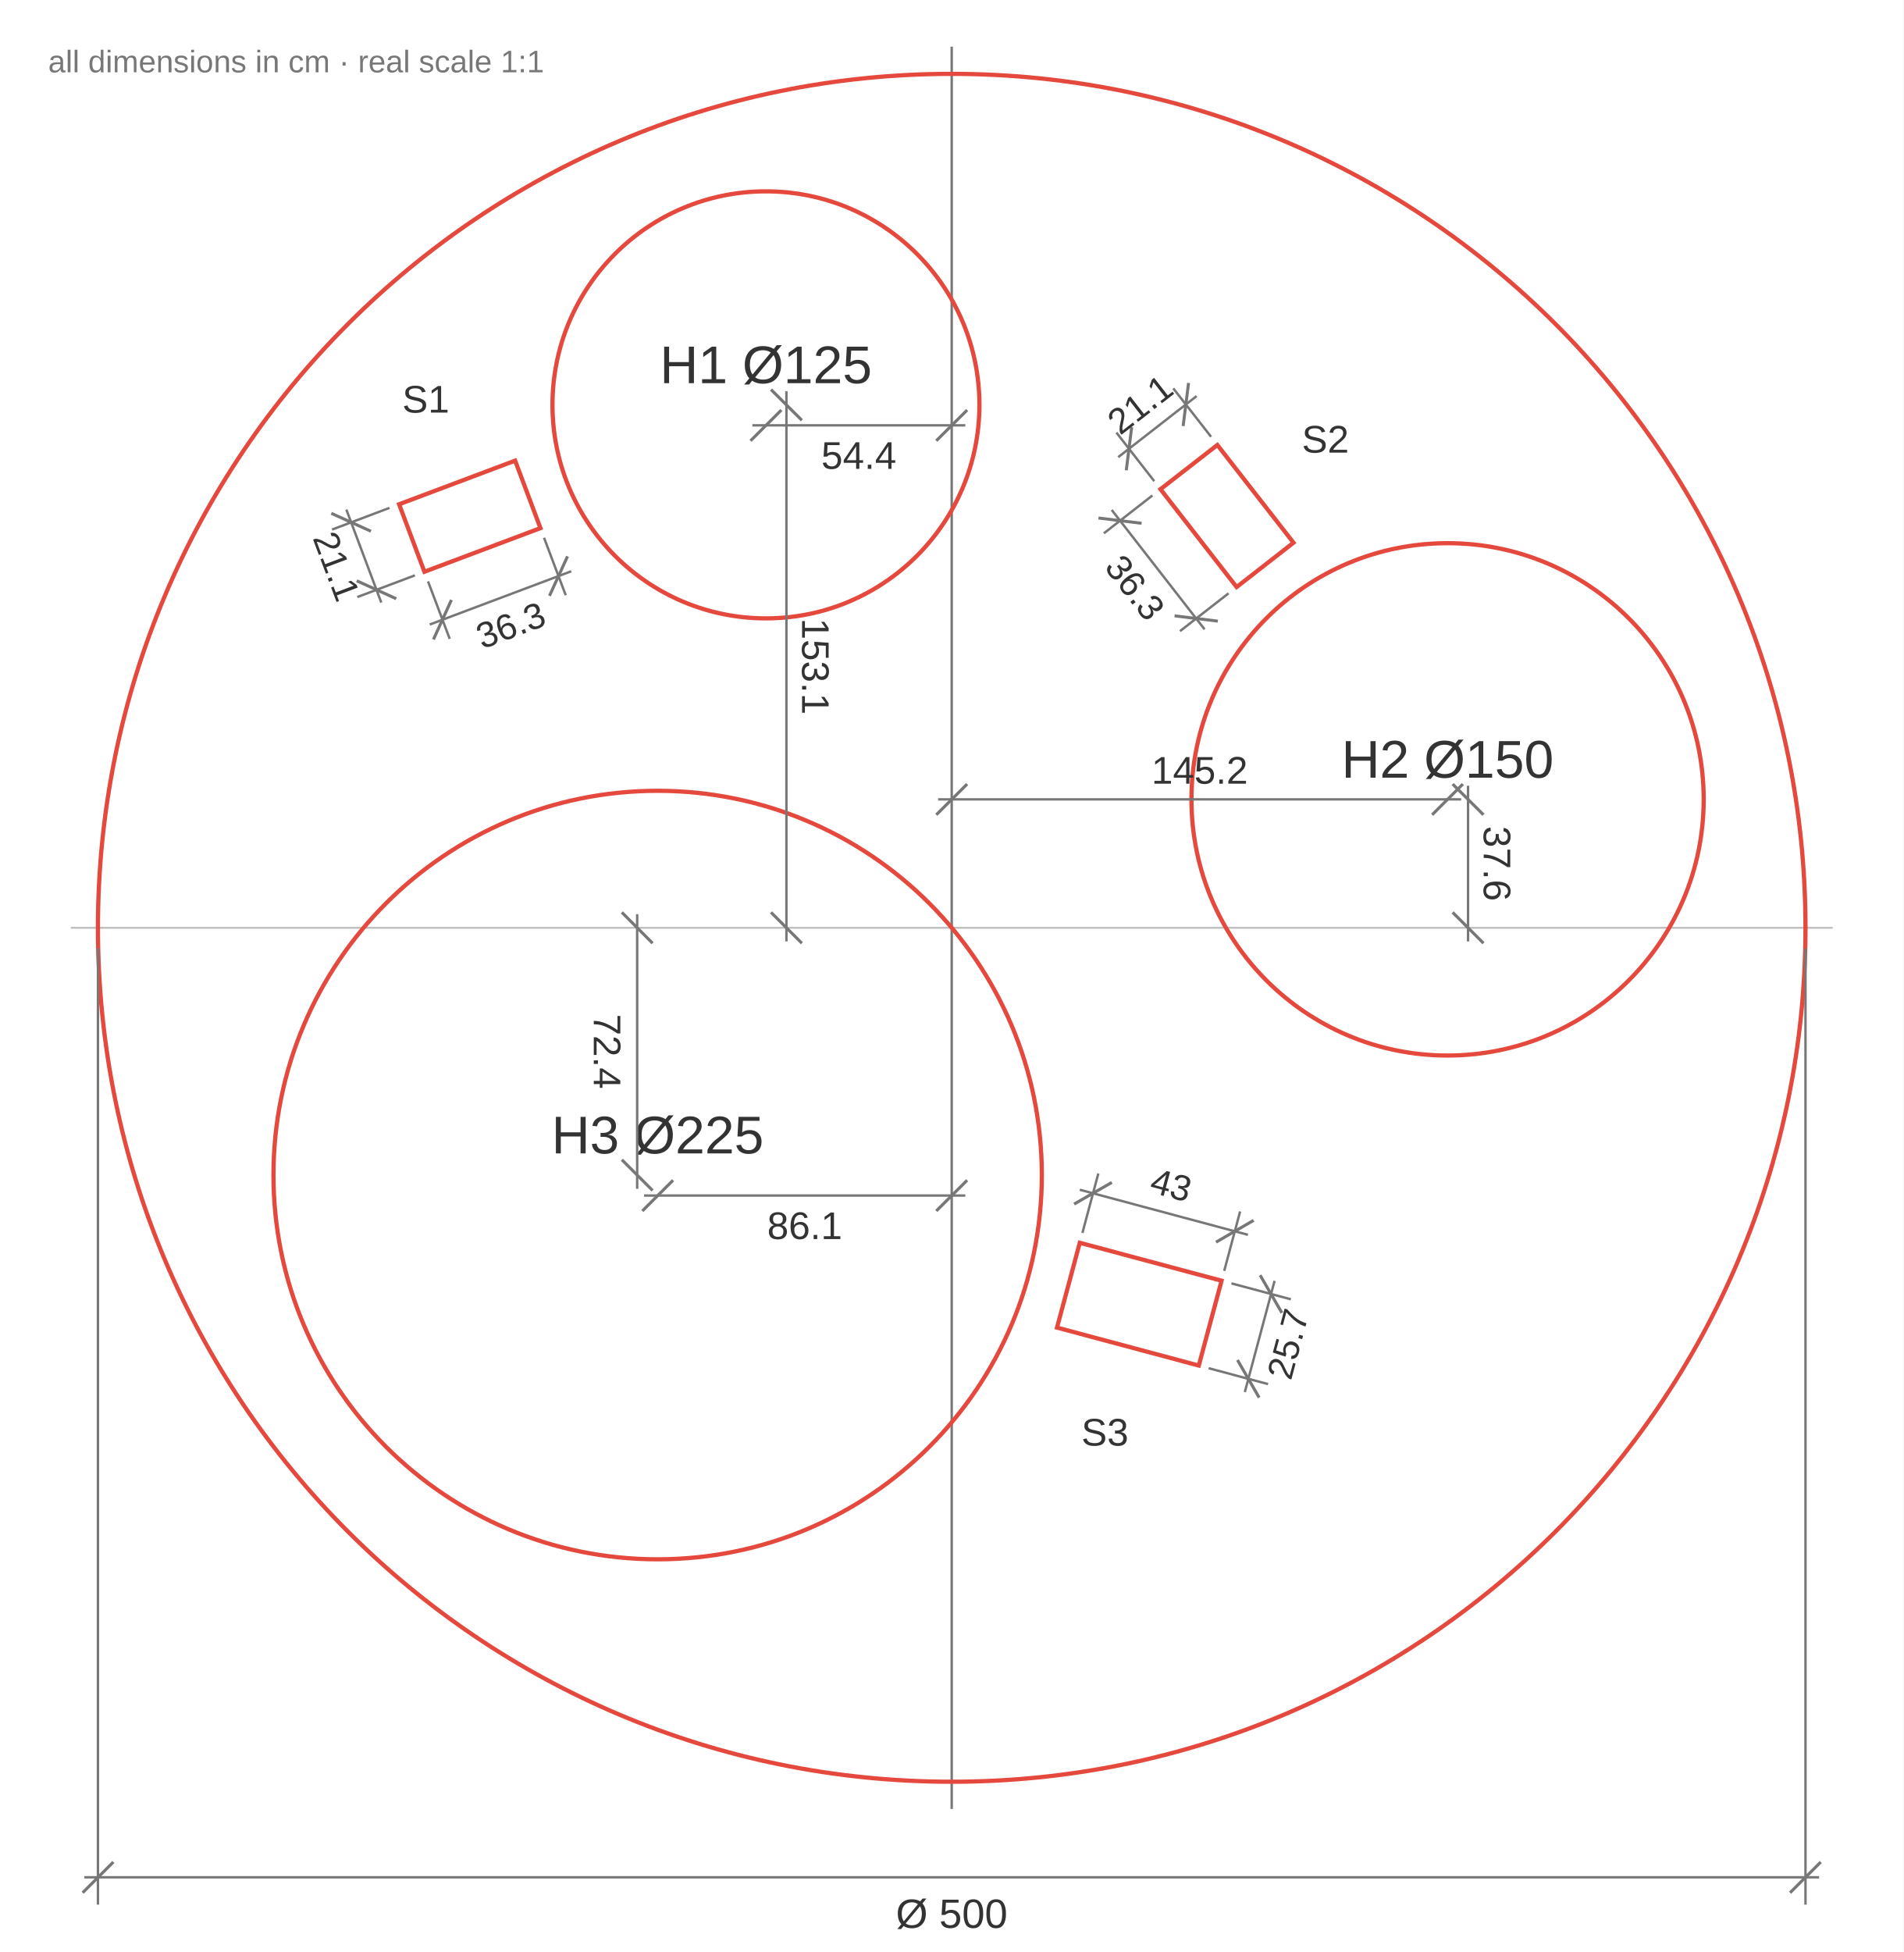
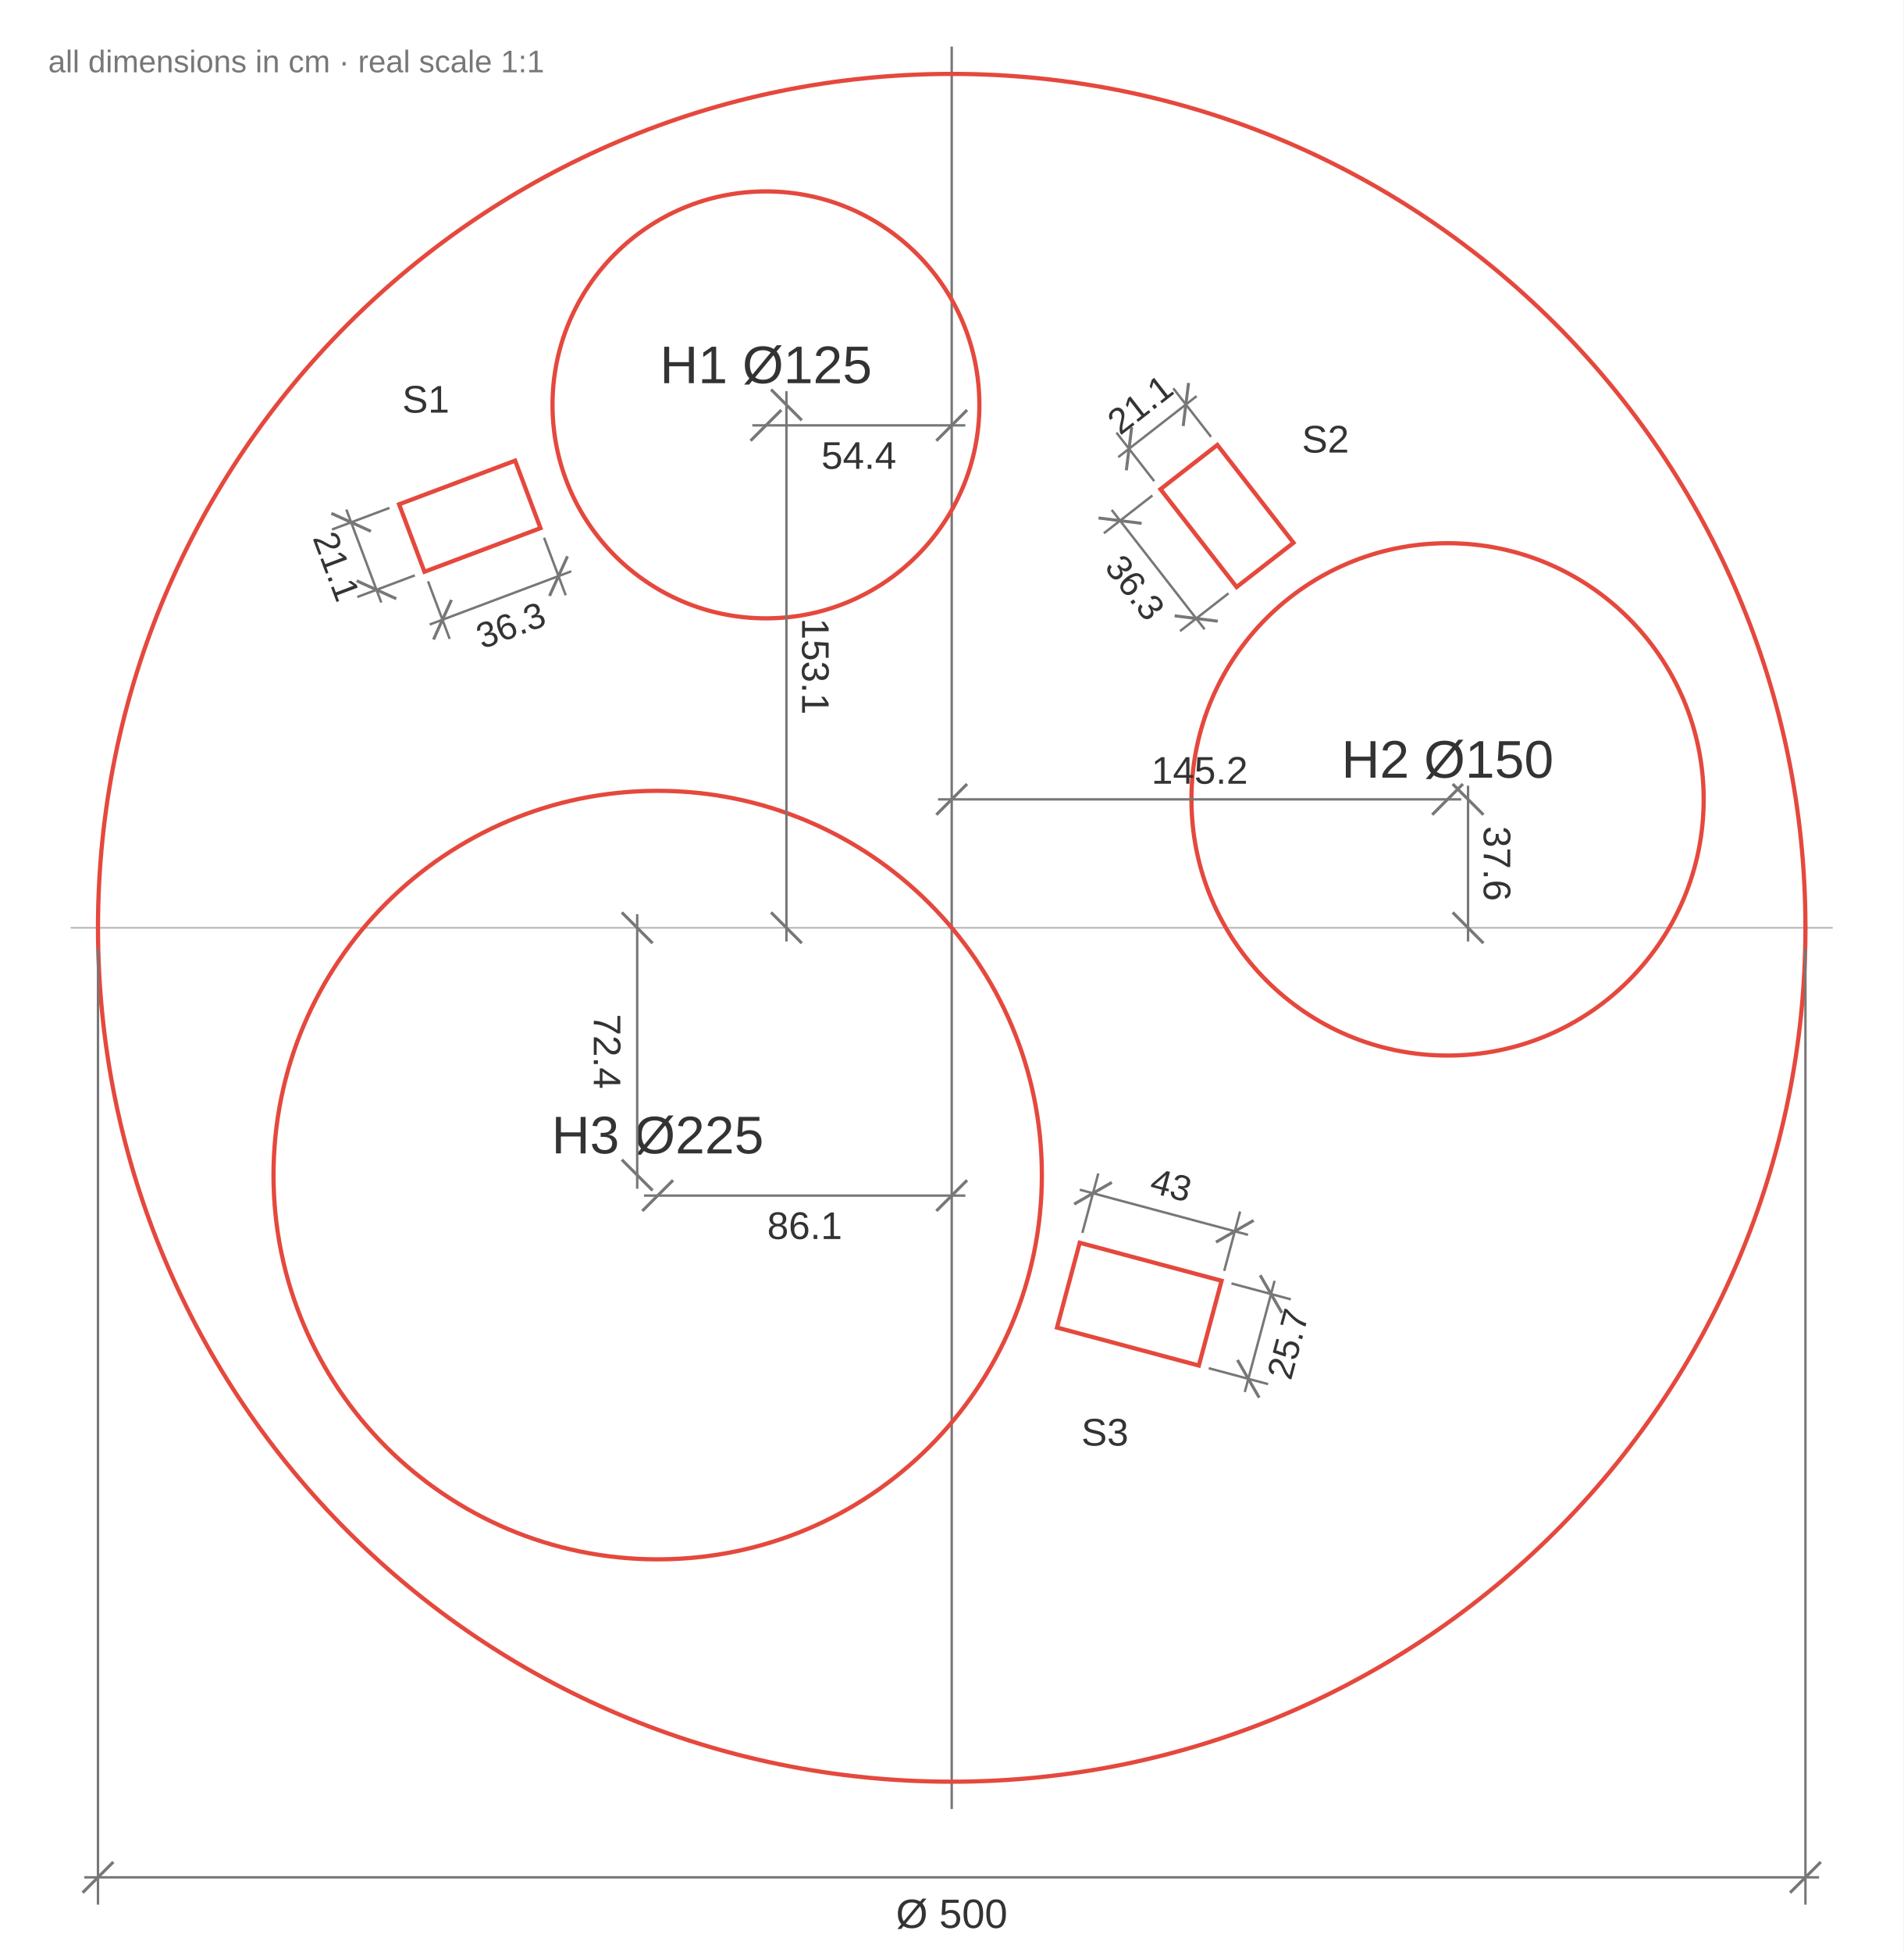
- <svg xmlns="http://www.w3.org/2000/svg" viewBox="0 0 158 162" width="557.389cm" height="571.500cm">
-   <rect width="100%" height="100%" fill="#fff" />
-   <text font-family="Arial, Helvetica, sans-serif" x="4" y="6" font-size="2.6" fill="#777">all dimensions in cm · real scale 1:1</text>
-   <path d="M5.87,77.00 L152.13,77.00" fill="none" stroke="#bbb" stroke-width="0.15" />
-   <path d="M79.00,150.13 L79.00,3.87" fill="none" stroke="#777" stroke-width="0.2" />
-   <circle cx="79.00" cy="77.00" r="70.87" fill="none" stroke="#e5483d" stroke-width="0.35" />
-   <circle cx="63.58" cy="33.60" r="17.72" fill="none" stroke="#e5483d" stroke-width="0.35" />
-   <text font-family="Arial, Helvetica, sans-serif" x="63.58" y="31.80" font-size="4.4" text-anchor="middle" fill="#333" transform="rotate(0.00 63.58 31.80)">H1 Ø125</text>
-   <circle cx="120.16" cy="66.34" r="21.26" fill="none" stroke="#e5483d" stroke-width="0.35" />
-   <text font-family="Arial, Helvetica, sans-serif" x="120.16" y="64.54" font-size="4.4" text-anchor="middle" fill="#333" transform="rotate(0.00 120.16 64.54)">H2 Ø150</text>
-   <circle cx="54.59" cy="97.52" r="31.89" fill="none" stroke="#e5483d" stroke-width="0.35" />
-   <text font-family="Arial, Helvetica, sans-serif" x="54.59" y="95.72" font-size="4.4" text-anchor="middle" fill="#333" transform="rotate(0.00 54.59 95.72)">H3 Ø225</text>
-   <path d="M62.45,35.30 L80.13,35.30" fill="none" stroke="#777" stroke-width="0.2" />
-   <path d="M62.30,36.58 L64.86,34.03" fill="none" stroke="#777" stroke-width="0.25" />
-   <path d="M77.72,36.58 L80.28,34.03" fill="none" stroke="#777" stroke-width="0.25" />
-   <text font-family="Arial, Helvetica, sans-serif" x="71.29" y="38.91" font-size="3.2" text-anchor="middle" fill="#333" transform="rotate(0.00 71.29 38.91)">54.4</text>
-   <path d="M65.28,78.13 L65.28,32.47" fill="none" stroke="#777" stroke-width="0.2" />
-   <path d="M66.56,78.28 L64.00,75.72" fill="none" stroke="#777" stroke-width="0.25" />
-   <path d="M66.56,34.88 L64.00,32.33" fill="none" stroke="#777" stroke-width="0.25" />
-   <text font-family="Arial, Helvetica, sans-serif" x="66.58" y="55.30" font-size="3.2" text-anchor="middle" fill="#333" transform="rotate(90.00 66.58 55.30)">153.1</text>
-   <path d="M77.87,66.34 L121.29,66.34" fill="none" stroke="#777" stroke-width="0.2" />
-   <path d="M77.72,67.62 L80.28,65.07" fill="none" stroke="#777" stroke-width="0.25" />
-   <path d="M118.88,67.62 L121.43,65.07" fill="none" stroke="#777" stroke-width="0.25" />
-   <text font-family="Arial, Helvetica, sans-serif" x="99.58" y="65.04" font-size="3.2" text-anchor="middle" fill="#333" transform="rotate(0.00 99.58 65.04)">145.2</text>
-   <path d="M121.86,78.13 L121.86,65.21" fill="none" stroke="#777" stroke-width="0.2" />
-   <path d="M123.14,78.28 L120.58,75.72" fill="none" stroke="#777" stroke-width="0.25" />
-   <path d="M123.14,67.62 L120.58,65.07" fill="none" stroke="#777" stroke-width="0.25" />
-   <text font-family="Arial, Helvetica, sans-serif" x="123.16" y="71.67" font-size="3.2" text-anchor="middle" fill="#333" transform="rotate(90.00 123.16 71.67)">37.6</text>
-   <path d="M53.46,99.22 L80.13,99.22" fill="none" stroke="#777" stroke-width="0.2" />
-   <path d="M53.32,100.50 L55.87,97.95" fill="none" stroke="#777" stroke-width="0.25" />
-   <path d="M77.72,100.50 L80.28,97.95" fill="none" stroke="#777" stroke-width="0.25" />
-   <text font-family="Arial, Helvetica, sans-serif" x="66.80" y="102.83" font-size="3.2" text-anchor="middle" fill="#333" transform="rotate(0.00 66.80 102.83)">86.1</text>
-   <path d="M52.89,75.87 L52.89,98.66" fill="none" stroke="#777" stroke-width="0.2" />
-   <path d="M51.62,75.72 L54.17,78.28" fill="none" stroke="#777" stroke-width="0.25" />
-   <path d="M51.62,96.25 L54.17,98.80" fill="none" stroke="#777" stroke-width="0.25" />
-   <text font-family="Arial, Helvetica, sans-serif" x="49.29" y="87.26" font-size="3.2" text-anchor="middle" fill="#333" transform="rotate(90.00 49.29 87.26)">72.4</text>
-   <path d="M44.86,43.83 L35.23,47.45 L33.13,41.85 L42.76,38.23 Z" fill="none" stroke="#e5483d" stroke-width="0.35" />
-   <path d="M45.16,44.63 L46.96,49.40" fill="none" stroke="#777" stroke-width="0.2" />
-   <path d="M35.53,48.25 L37.33,53.02" fill="none" stroke="#777" stroke-width="0.2" />
-   <path d="M47.42,47.41 L35.67,51.83" fill="none" stroke="#777" stroke-width="0.2" />
-   <path d="M47.11,46.17 L45.61,49.45" fill="none" stroke="#777" stroke-width="0.25" />
-   <path d="M37.47,49.79 L35.98,53.07" fill="none" stroke="#777" stroke-width="0.25" />
-   <text font-family="Arial, Helvetica, sans-serif" x="42.76" y="52.86" font-size="3.0" text-anchor="middle" fill="#333" transform="rotate(-20.60 42.76 52.86)">36.3</text>
-   <path d="M34.44,47.75 L29.66,49.55" fill="none" stroke="#777" stroke-width="0.2" />
-   <path d="M32.33,42.15 L27.56,43.95" fill="none" stroke="#777" stroke-width="0.2" />
-   <path d="M31.65,50.01 L28.75,42.29" fill="none" stroke="#777" stroke-width="0.2" />
-   <path d="M32.89,49.69 L29.61,48.20" fill="none" stroke="#777" stroke-width="0.25" />
-   <path d="M30.79,44.09 L27.50,42.60" fill="none" stroke="#777" stroke-width="0.25" />
-   <text font-family="Arial, Helvetica, sans-serif" x="26.96" y="47.37" font-size="3.0" text-anchor="middle" fill="#333" transform="rotate(69.40 26.96 47.37)">21.1</text>
-   <text font-family="Arial, Helvetica, sans-serif" x="35.35" y="34.24" font-size="3.2" text-anchor="middle" fill="#333" transform="rotate(0.00 35.35 34.24)">S1</text>
-   <path d="M102.65,48.72 L96.33,40.60 L101.05,36.93 L107.37,45.04 Z" fill="none" stroke="#e5483d" stroke-width="0.35" />
-   <path d="M101.98,49.24 L97.95,52.38" fill="none" stroke="#777" stroke-width="0.2" />
-   <path d="M95.66,41.12 L91.63,44.26" fill="none" stroke="#777" stroke-width="0.2" />
-   <path d="M99.99,52.23 L92.28,42.32" fill="none" stroke="#777" stroke-width="0.2" />
-   <path d="M101.09,51.55 L97.50,51.11" fill="none" stroke="#777" stroke-width="0.25" />
-   <path d="M94.76,43.43 L91.18,42.99" fill="none" stroke="#777" stroke-width="0.25" />
-   <text font-family="Arial, Helvetica, sans-serif" x="93.40" y="49.40" font-size="3.0" text-anchor="middle" fill="#333" transform="rotate(52.10 93.40 49.40)">36.3</text>
-   <path d="M95.81,39.93 L92.67,35.90" fill="none" stroke="#777" stroke-width="0.2" />
-   <path d="M100.53,36.25 L97.39,32.23" fill="none" stroke="#777" stroke-width="0.2" />
-   <path d="M92.82,37.94 L99.33,32.87" fill="none" stroke="#777" stroke-width="0.2" />
-   <path d="M93.49,39.03 L93.94,35.45" fill="none" stroke="#777" stroke-width="0.25" />
-   <path d="M98.21,35.36 L98.66,31.78" fill="none" stroke="#777" stroke-width="0.25" />
-   <text font-family="Arial, Helvetica, sans-serif" x="95.28" y="34.38" font-size="3.0" text-anchor="middle" fill="#333" transform="rotate(-37.90 95.28 34.38)">21.1</text>
-   <text font-family="Arial, Helvetica, sans-serif" x="110.02" y="37.56" font-size="3.2" text-anchor="middle" fill="#333" transform="rotate(0.00 110.02 37.56)">S2</text>
-   <path d="M89.63,103.14 L101.40,106.29 L99.51,113.33 L87.74,110.18 Z" fill="none" stroke="#e5483d" stroke-width="0.35" />
-   <path d="M89.85,102.32 L91.17,97.39" fill="none" stroke="#777" stroke-width="0.2" />
-   <path d="M101.62,105.47 L102.94,100.54" fill="none" stroke="#777" stroke-width="0.2" />
-   <path d="M89.63,98.74 L103.59,102.48" fill="none" stroke="#777" stroke-width="0.2" />
-   <path d="M89.16,99.93 L92.29,98.13" fill="none" stroke="#777" stroke-width="0.25" />
-   <path d="M100.94,103.09 L104.06,101.28" fill="none" stroke="#777" stroke-width="0.25" />
-   <text font-family="Arial, Helvetica, sans-serif" x="96.95" y="99.35" font-size="3.0" text-anchor="middle" fill="#333" transform="rotate(15.00 96.95 99.35)">43</text>
-   <path d="M102.22,106.51 L107.15,107.83" fill="none" stroke="#777" stroke-width="0.2" />
-   <path d="M100.33,113.55 L105.26,114.87" fill="none" stroke="#777" stroke-width="0.2" />
-   <path d="M105.80,106.30 L103.33,115.53" fill="none" stroke="#777" stroke-width="0.2" />
-   <path d="M104.60,105.83 L106.41,108.96" fill="none" stroke="#777" stroke-width="0.25" />
-   <path d="M102.72,112.87 L104.52,115.99" fill="none" stroke="#777" stroke-width="0.25" />
-   <text font-family="Arial, Helvetica, sans-serif" x="107.91" y="111.81" font-size="3.0" text-anchor="middle" fill="#333" transform="rotate(-75.00 107.91 111.81)">25.7</text>
-   <text font-family="Arial, Helvetica, sans-serif" x="91.72" y="119.97" font-size="3.2" text-anchor="middle" fill="#333" transform="rotate(0.00 91.72 119.97)">S3</text>
-   <path d="M8.13,78.70 L8.13,158.07" fill="none" stroke="#777" stroke-width="0.2" />
-   <path d="M149.87,78.70 L149.87,158.07" fill="none" stroke="#777" stroke-width="0.2" />
-   <path d="M7.00,155.80 L151.00,155.80" fill="none" stroke="#777" stroke-width="0.2" />
-   <path d="M6.86,157.08 L9.41,154.53" fill="none" stroke="#777" stroke-width="0.25" />
-   <path d="M148.59,157.08 L151.14,154.53" fill="none" stroke="#777" stroke-width="0.25" />
-   <text font-family="Arial, Helvetica, sans-serif" x="79.00" y="160.00" font-size="3.4" text-anchor="middle" fill="#333" transform="rotate(0.00 79.00 160.00)">Ø 500</text>
+ <svg xmlns="http://www.w3.org/2000/svg" viewBox="0 0 15800 16200" width="557.389cm" height="571.500cm">
+   <rect width="15800" height="16200" fill="#fff" />
+   <text font-family="Arial, Helvetica, sans-serif" x="400" y="600" font-size="260" fill="#777">all dimensions in cm · real scale 1:1</text>
+   <path d="M586.614,7700 L15213.386,7700" fill="none" stroke="#bbb" stroke-width="15" />
+   <path d="M7900,15013.386 L7900,386.614" fill="none" stroke="#777" stroke-width="20" />
+   <circle cx="7900" cy="7700" r="7086.614" fill="none" stroke="#e5483d" stroke-width="35" />
+   <circle cx="6357.953" cy="3360.157" r="1771.654" fill="none" stroke="#e5483d" stroke-width="35" />
+   <text font-family="Arial, Helvetica, sans-serif" x="6357.953" y="3180.157" font-size="440" text-anchor="middle" fill="#333" transform="rotate(0 6357.953 3180.157)">H1 Ø125</text>
+   <circle cx="12015.906" cy="6634.173" r="2125.984" fill="none" stroke="#e5483d" stroke-width="35" />
+   <text font-family="Arial, Helvetica, sans-serif" x="12015.906" y="6454.173" font-size="440" text-anchor="middle" fill="#333" transform="rotate(0 12015.906 6454.173)">H2 Ø150</text>
+   <circle cx="5459.37" cy="9752.283" r="3188.976" fill="none" stroke="#e5483d" stroke-width="35" />
+   <text font-family="Arial, Helvetica, sans-serif" x="5459.37" y="9572.283" font-size="440" text-anchor="middle" fill="#333" transform="rotate(0 5459.37 9572.283)">H3 Ø225</text>
+   <path d="M6244.567,3530.236 L8013.386,3530.236" fill="none" stroke="#777" stroke-width="20" />
+   <path d="M6230.394,3657.795 L6485.512,3402.677" fill="none" stroke="#777" stroke-width="25" />
+   <path d="M7772.441,3657.795 L8027.559,3402.677" fill="none" stroke="#777" stroke-width="25" />
+   <text font-family="Arial, Helvetica, sans-serif" x="7128.976" y="3890.636" font-size="320" text-anchor="middle" fill="#333" transform="rotate(0 7128.976 3890.636)">54.4</text>
+   <path d="M6528.031,7813.386 L6528.031,3246.772" fill="none" stroke="#777" stroke-width="20" />
+   <path d="M6655.591,7827.559 L6400.472,7572.441" fill="none" stroke="#777" stroke-width="25" />
+   <path d="M6655.591,3487.717 L6400.472,3232.598" fill="none" stroke="#777" stroke-width="25" />
+   <text font-family="Arial, Helvetica, sans-serif" x="6658.031" y="5530.079" font-size="320" text-anchor="middle" fill="#333" transform="rotate(90 6658.031 5530.079)">153.1</text>
+   <path d="M7786.614,6634.173 L12129.291,6634.173" fill="none" stroke="#777" stroke-width="20" />
+   <path d="M7772.441,6761.732 L8027.559,6506.614" fill="none" stroke="#777" stroke-width="25" />
+   <path d="M11888.346,6761.732 L12143.465,6506.614" fill="none" stroke="#777" stroke-width="25" />
+   <text font-family="Arial, Helvetica, sans-serif" x="9957.953" y="6504.173" font-size="320" text-anchor="middle" fill="#333" transform="rotate(0 9957.953 6504.173)">145.2</text>
+   <path d="M12185.984,7813.386 L12185.984,6520.787" fill="none" stroke="#777" stroke-width="20" />
+   <path d="M12313.543,7827.559 L12058.425,7572.441" fill="none" stroke="#777" stroke-width="25" />
+   <path d="M12313.543,6761.732 L12058.425,6506.614" fill="none" stroke="#777" stroke-width="25" />
+   <text font-family="Arial, Helvetica, sans-serif" x="12315.984" y="7167.087" font-size="320" text-anchor="middle" fill="#333" transform="rotate(90 12315.984 7167.087)">37.6</text>
+   <path d="M5345.984,9922.362 L8013.386,9922.362" fill="none" stroke="#777" stroke-width="20" />
+   <path d="M5331.811,10049.921 L5586.929,9794.803" fill="none" stroke="#777" stroke-width="25" />
+   <path d="M7772.441,10049.921 L8027.559,9794.803" fill="none" stroke="#777" stroke-width="25" />
+   <text font-family="Arial, Helvetica, sans-serif" x="6679.685" y="10282.762" font-size="320" text-anchor="middle" fill="#333" transform="rotate(0 6679.685 10282.762)">86.1</text>
+   <path d="M5289.291,7586.614 L5289.291,9865.669" fill="none" stroke="#777" stroke-width="20" />
+   <path d="M5161.732,7572.441 L5416.85,7827.559" fill="none" stroke="#777" stroke-width="25" />
+   <path d="M5161.732,9624.724 L5416.85,9879.843" fill="none" stroke="#777" stroke-width="25" />
+   <text font-family="Arial, Helvetica, sans-serif" x="4928.891" y="8726.142" font-size="320" text-anchor="middle" fill="#333" transform="rotate(90 4928.891 8726.142)">72.4</text>
+   <path d="M4486.392,4383.114 L3523.209,4745.151 L3312.769,4185.284 L4275.952,3823.247 Z" fill="none" stroke="#e5483d" stroke-width="35" />
+   <path d="M4516.312,4462.716 L4695.835,4940.327" fill="none" stroke="#777" stroke-width="20" />
+   <path d="M3553.129,4824.753 L3732.652,5302.364" fill="none" stroke="#777" stroke-width="20" />
+   <path d="M4742.13,4741.23 L3566.675,5183.054" fill="none" stroke="#777" stroke-width="20" />
+   <path d="M4710.516,4616.84 L4561.472,4945.407" fill="none" stroke="#777" stroke-width="25" />
+   <path d="M3747.333,4978.877 L3598.288,5307.444" fill="none" stroke="#777" stroke-width="25" />
+   <text font-family="Arial, Helvetica, sans-serif" x="4276.14" y="5286.018" font-size="300" text-anchor="middle" fill="#333" transform="rotate(-20.6 4276.14 5286.018)">36.3</text>
+   <path d="M3443.607,4775.071 L2965.995,4954.593" fill="none" stroke="#777" stroke-width="20" />
+   <path d="M3233.167,4215.204 L2755.555,4394.727" fill="none" stroke="#777" stroke-width="20" />
+   <path d="M3165.093,5000.889 L2874.865,4228.75" fill="none" stroke="#777" stroke-width="20" />
+   <path d="M3289.483,4969.275 L2960.916,4820.23" fill="none" stroke="#777" stroke-width="25" />
+   <path d="M3079.043,4409.408 L2750.476,4260.364" fill="none" stroke="#777" stroke-width="25" />
+   <text font-family="Arial, Helvetica, sans-serif" x="2696.103" y="4736.556" font-size="300" text-anchor="middle" fill="#333" transform="rotate(69.4 2696.103 4736.556)">21.1</text>
+   <text font-family="Arial, Helvetica, sans-serif" x="3535.05" y="3424.382" font-size="320" text-anchor="middle" fill="#333" transform="rotate(0 3535.05 3424.382)">S1</text>
+   <path d="M10265.012,4871.885 L9632.927,4059.936 L10104.886,3692.526 L10736.971,4504.475 Z" fill="none" stroke="#e5483d" stroke-width="35" />
+   <path d="M10197.908,4924.124 L9795.289,5237.554" fill="none" stroke="#777" stroke-width="20" />
+   <path d="M9565.823,4112.175 L9163.204,4425.605" fill="none" stroke="#777" stroke-width="20" />
+   <path d="M9999.147,5222.548 L9227.759,4231.657" fill="none" stroke="#777" stroke-width="20" />
+   <path d="M10108.508,5155.374 L9750.483,5110.78" fill="none" stroke="#777" stroke-width="25" />
+   <path d="M9476.423,4343.426 L9118.398,4298.831" fill="none" stroke="#777" stroke-width="25" />
+   <text font-family="Arial, Helvetica, sans-serif" x="9340.43" y="4939.646" font-size="300" text-anchor="middle" fill="#333" transform="rotate(52.1 9340.43 4939.646)">36.3</text>
+   <path d="M9580.688,3992.833 L9267.258,3590.214" fill="none" stroke="#777" stroke-width="20" />
+   <path d="M10052.647,3625.423 L9739.217,3222.804" fill="none" stroke="#777" stroke-width="20" />
+   <path d="M9282.263,3794.071 L9933.165,3287.359" fill="none" stroke="#777" stroke-width="20" />
+   <path d="M9349.437,3903.433 L9394.032,3545.408" fill="none" stroke="#777" stroke-width="25" />
+   <path d="M9821.397,3536.022 L9865.991,3177.997" fill="none" stroke="#777" stroke-width="25" />
+   <text font-family="Arial, Helvetica, sans-serif" x="9527.857" y="3438.134" font-size="300" text-anchor="middle" fill="#333" transform="rotate(-37.9 9527.857 3438.134)">21.1</text>
+   <text font-family="Arial, Helvetica, sans-serif" x="11002.489" y="3755.767" font-size="320" text-anchor="middle" fill="#333" transform="rotate(0 11002.489 3755.767)">S2</text>
+   <path d="M8962.527,10313.85 L10139.892,10629.324 L9951.341,11333.005 L8773.976,11017.531 Z" fill="none" stroke="#e5483d" stroke-width="35" />
+   <path d="M8984.537,10231.708 L9116.596,9738.858" fill="none" stroke="#777" stroke-width="20" />
+   <path d="M10161.901,10547.182 L10293.96,10054.332" fill="none" stroke="#777" stroke-width="20" />
+   <path d="M8963.054,9873.795 L10359.463,10247.962" fill="none" stroke="#777" stroke-width="20" />
+   <path d="M8916.349,9993.339 L9228.803,9812.944" fill="none" stroke="#777" stroke-width="25" />
+   <path d="M10093.713,10308.813 L10406.168,10128.418" fill="none" stroke="#777" stroke-width="25" />
+   <text font-family="Arial, Helvetica, sans-serif" x="9694.905" y="9935.308" font-size="300" text-anchor="middle" fill="#333" transform="rotate(15 9694.905 9935.308)">43</text>
+   <path d="M10222.033,10651.334 L10714.884,10783.393" fill="none" stroke="#777" stroke-width="20" />
+   <path d="M10033.483,11355.015 L10526.333,11487.073" fill="none" stroke="#777" stroke-width="20" />
+   <path d="M10579.947,10629.851 L10332.703,11552.576" fill="none" stroke="#777" stroke-width="20" />
+   <path d="M10460.402,10583.146 L10640.798,10895.6" fill="none" stroke="#777" stroke-width="25" />
+   <path d="M10271.852,11286.827 L10452.247,11599.281" fill="none" stroke="#777" stroke-width="25" />
+   <text font-family="Arial, Helvetica, sans-serif" x="10790.535" y="11180.765" font-size="300" text-anchor="middle" fill="#333" transform="rotate(-75 10790.535 11180.765)">25.7</text>
+   <text font-family="Arial, Helvetica, sans-serif" x="9171.907" y="11997.163" font-size="320" text-anchor="middle" fill="#333" transform="rotate(0 9171.907 11997.163)">S3</text>
+   <path d="M813.386,7870.079 L813.386,15807.087" fill="none" stroke="#777" stroke-width="20" />
+   <path d="M14986.614,7870.079 L14986.614,15807.087" fill="none" stroke="#777" stroke-width="20" />
+   <path d="M700,15580.315 L15100,15580.315" fill="none" stroke="#777" stroke-width="20" />
+   <path d="M685.827,15707.874 L940.945,15452.756" fill="none" stroke="#777" stroke-width="25" />
+   <path d="M14859.055,15707.874 L15114.173,15452.756" fill="none" stroke="#777" stroke-width="25" />
+   <text font-family="Arial, Helvetica, sans-serif" x="7900" y="16000.315" font-size="340" text-anchor="middle" fill="#333" transform="rotate(0 7900 16000.315)">Ø 500</text>
</svg>
